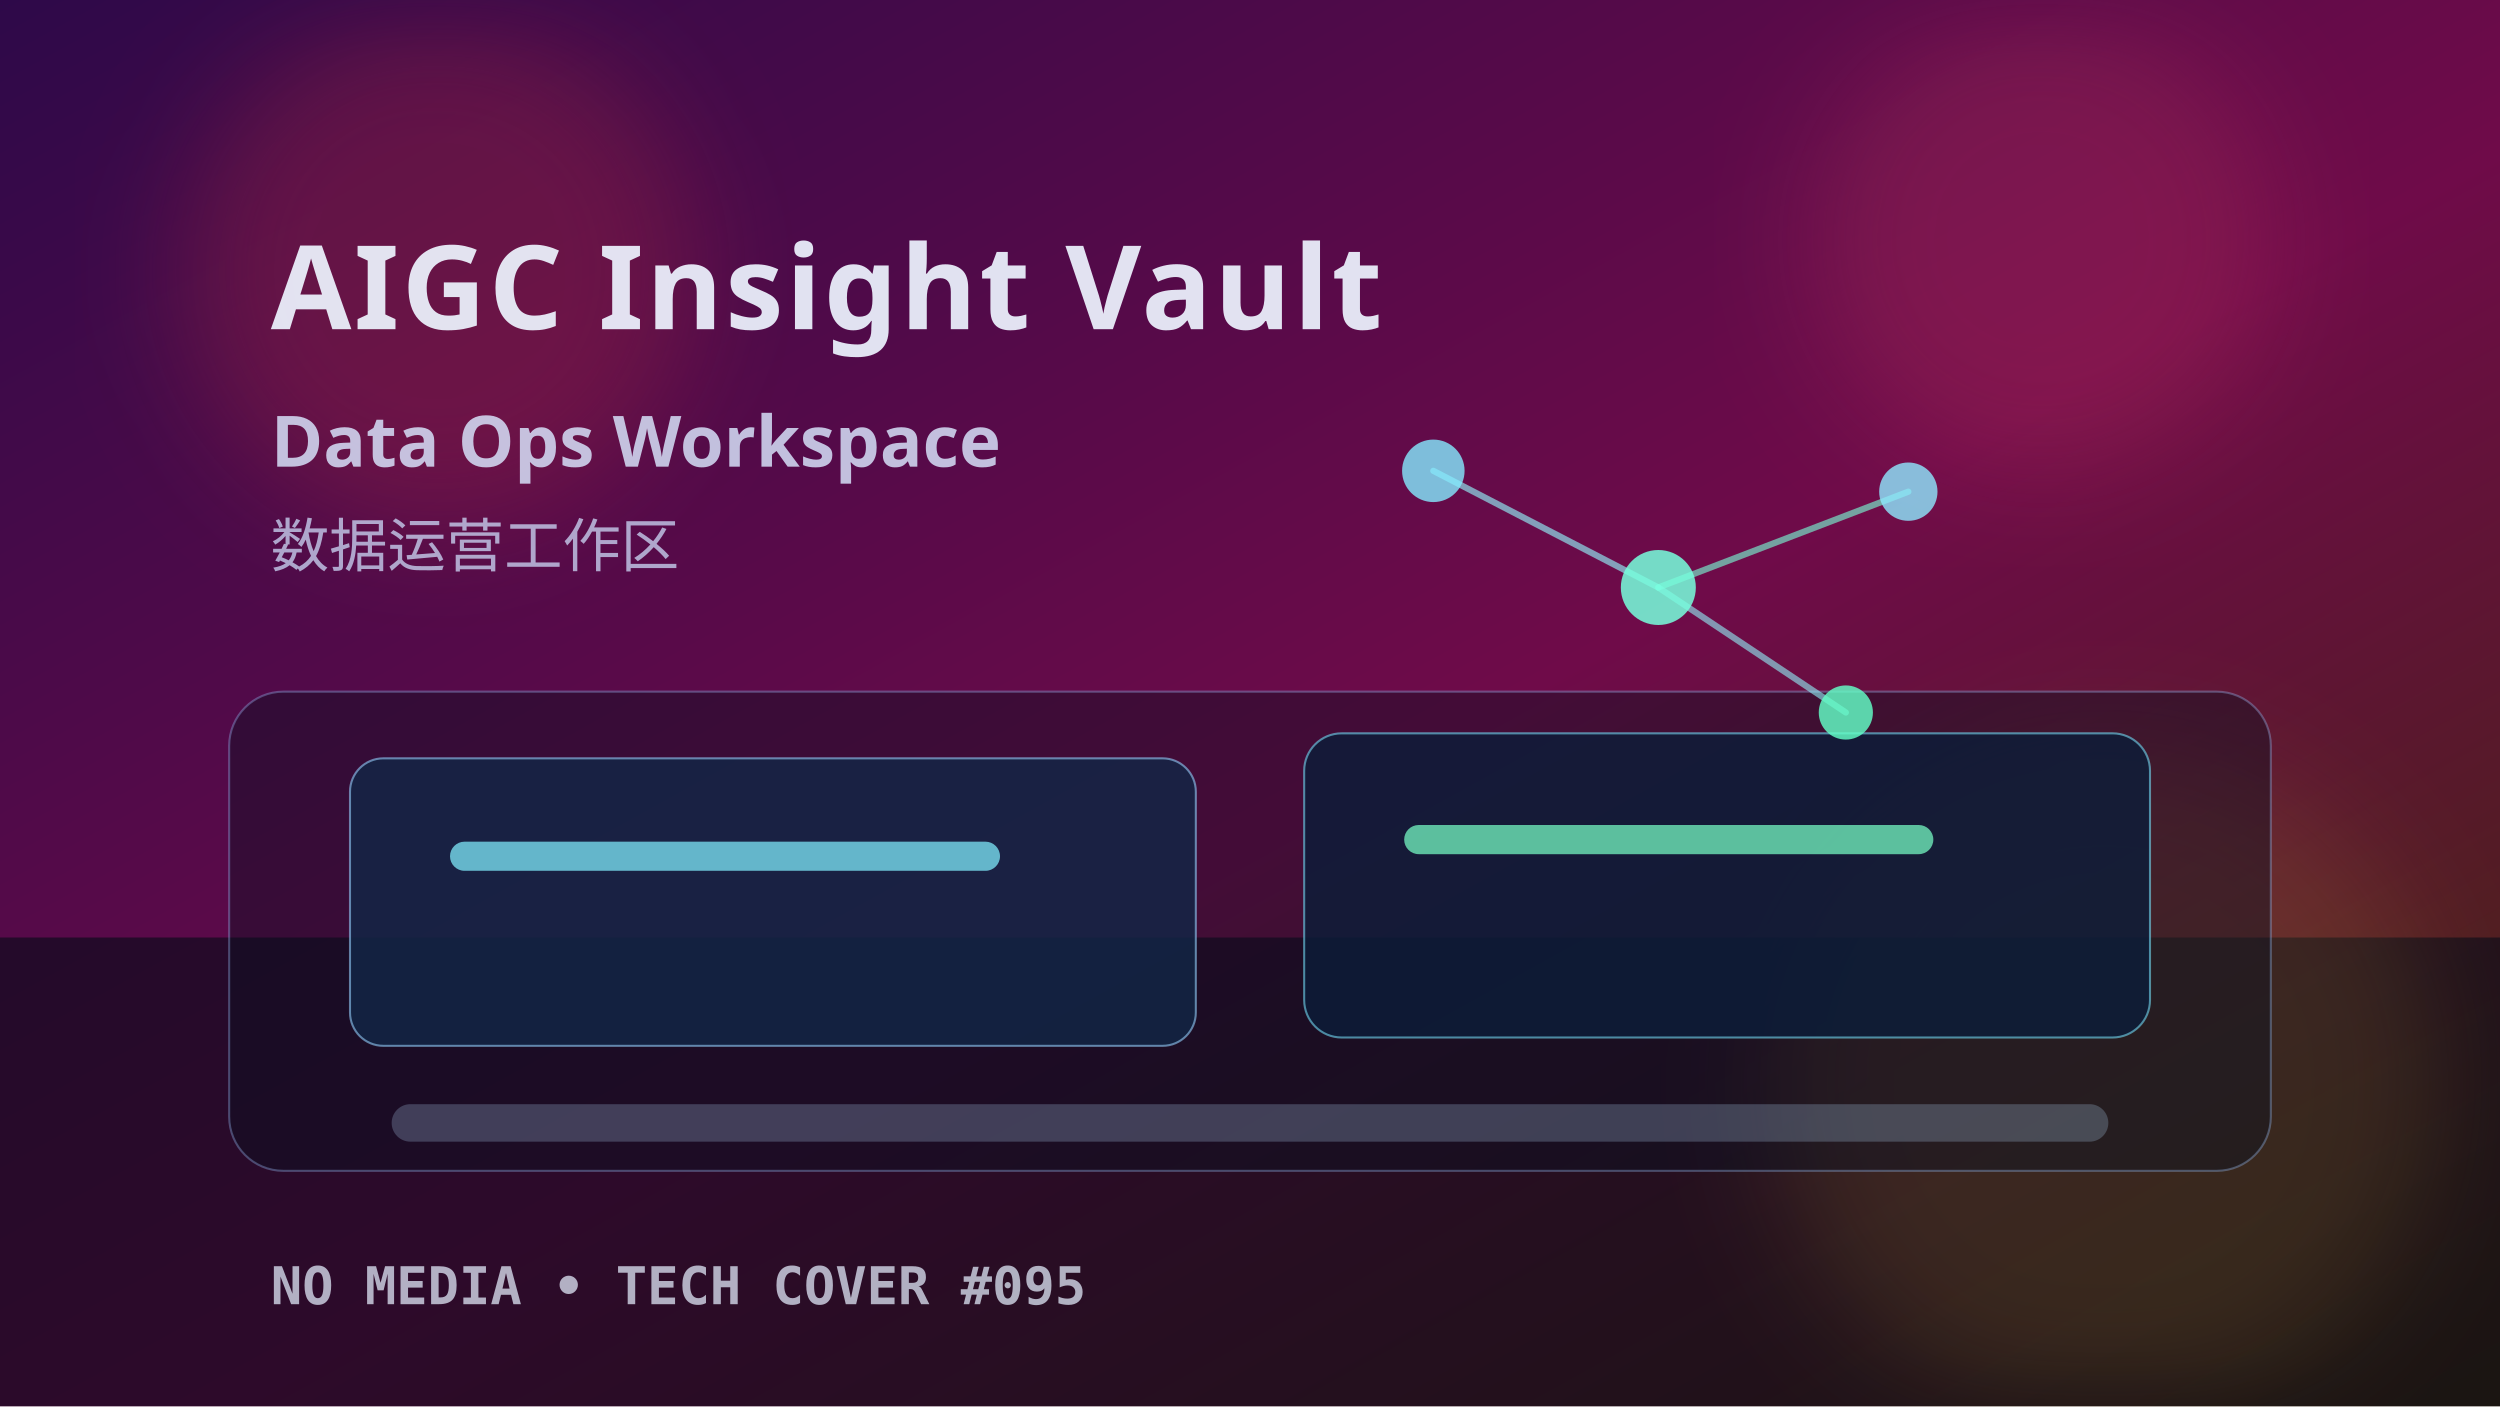
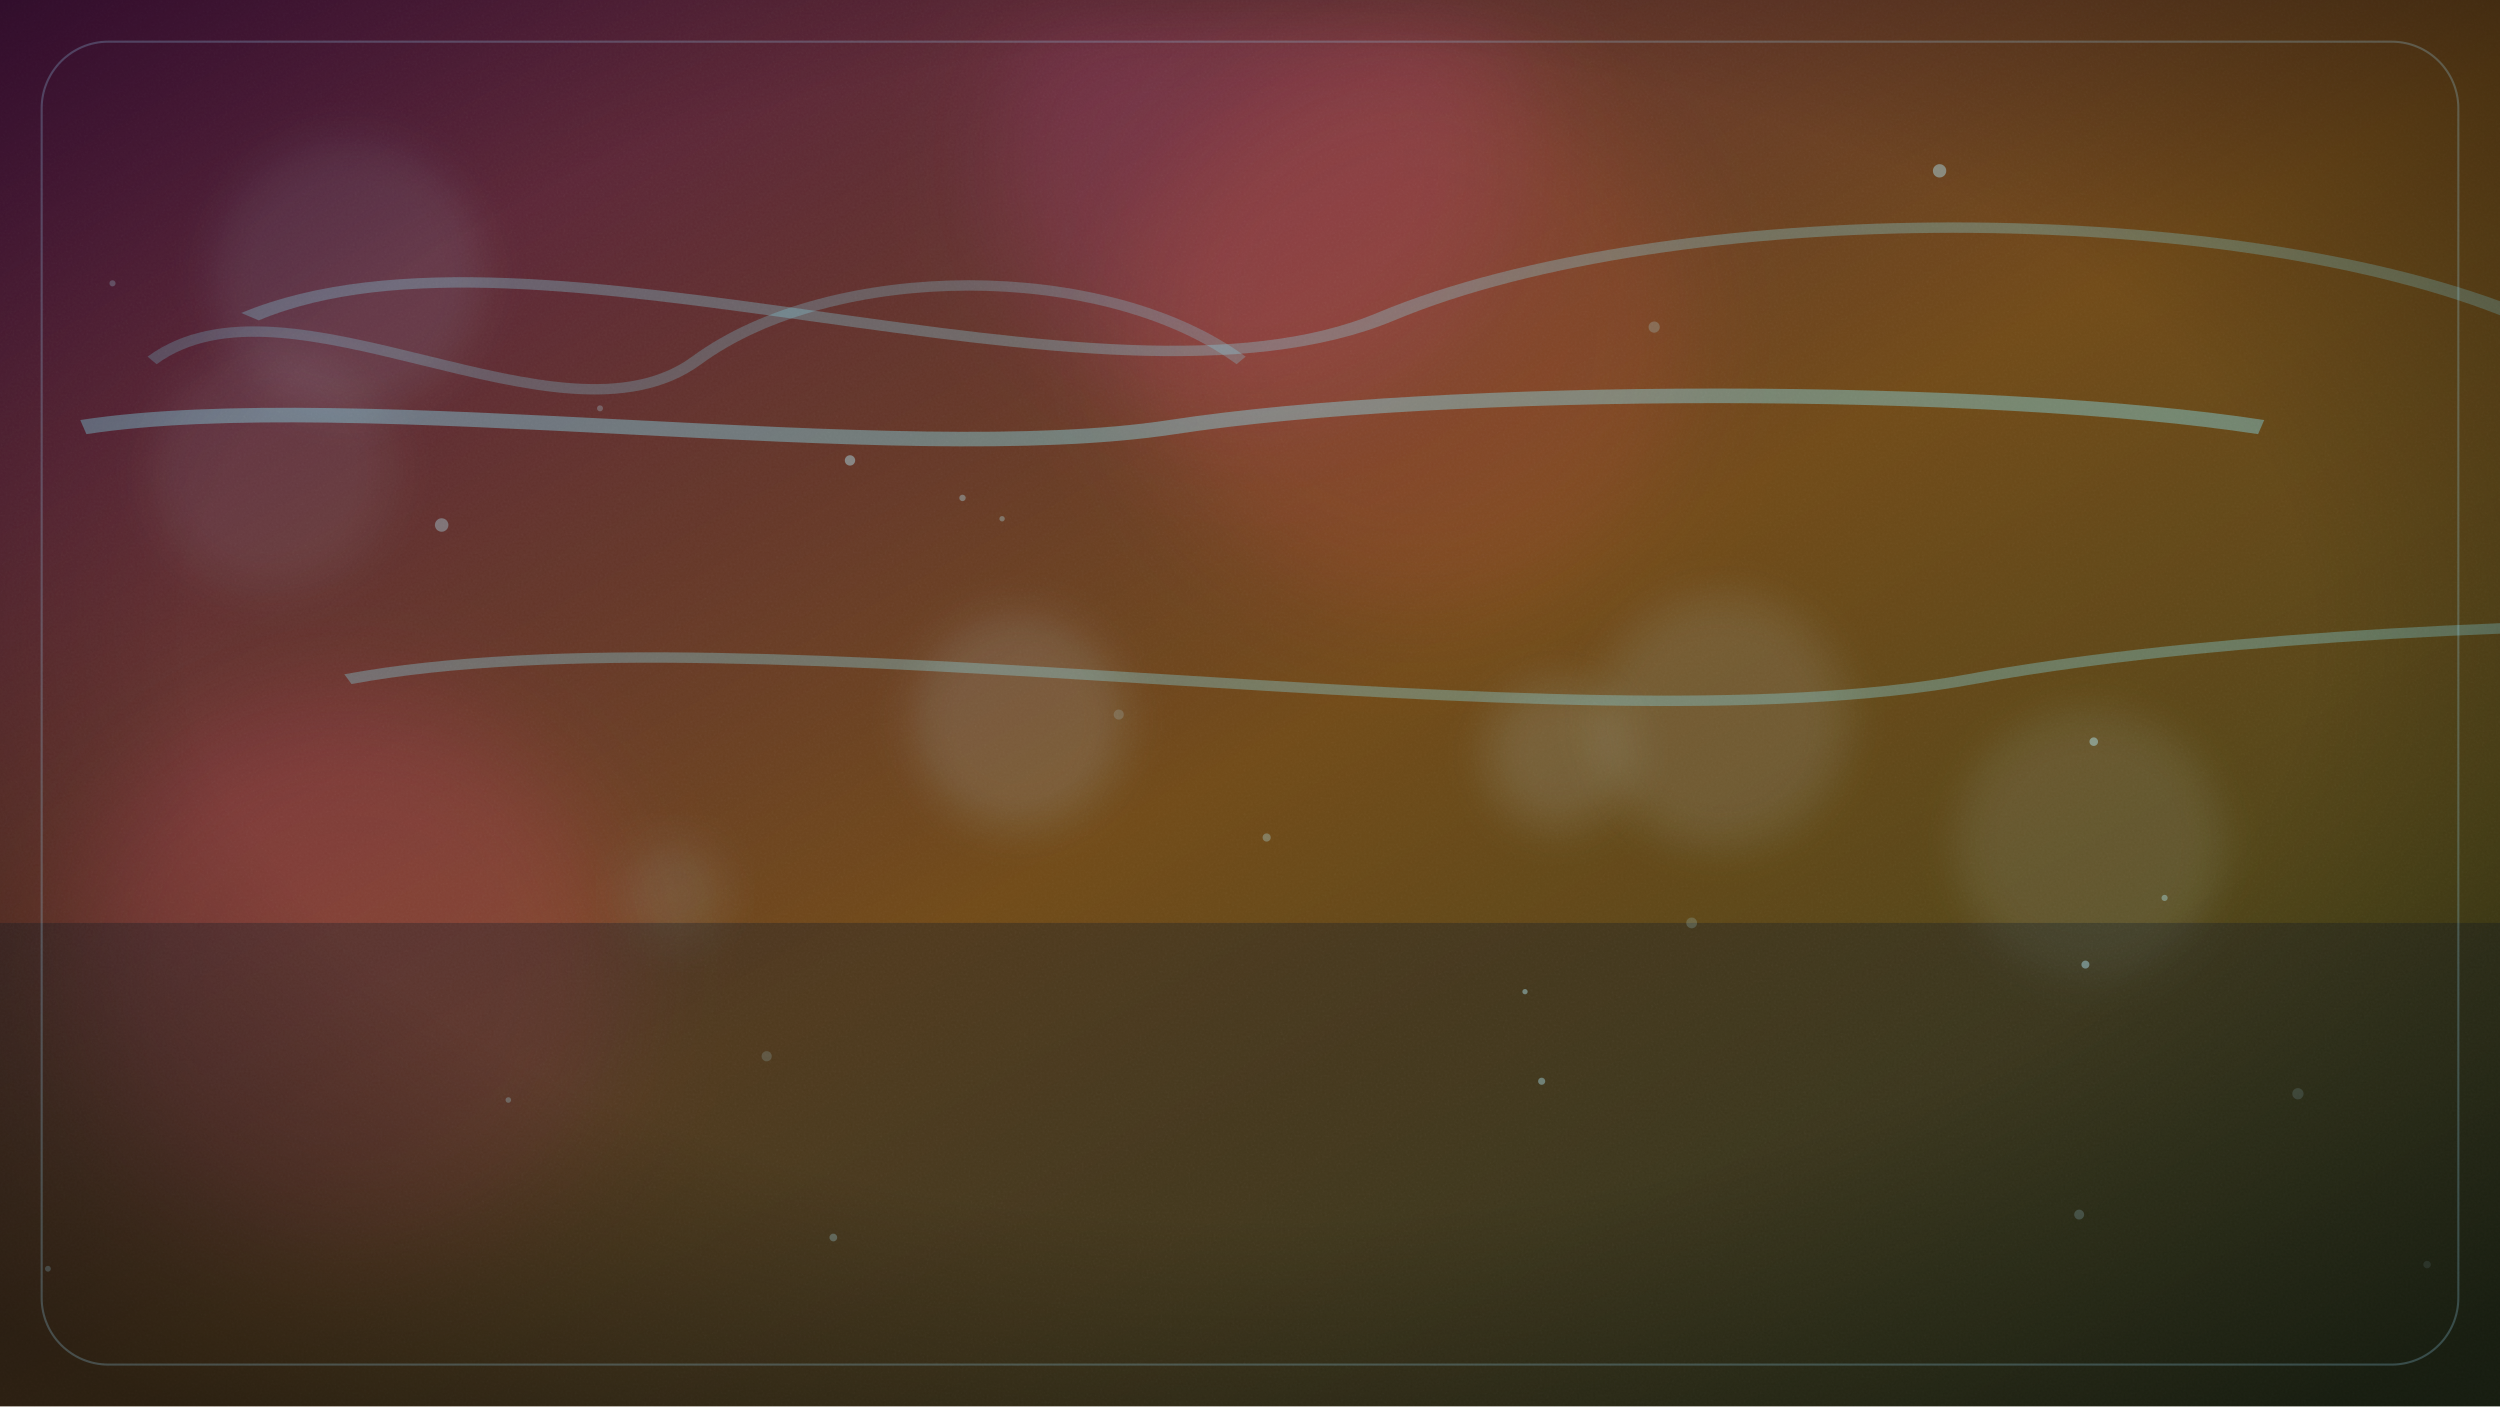
- <svg xmlns="http://www.w3.org/2000/svg" width="1200" height="675" viewBox="0 0 1200 675" role="img" aria-label="AIGC fallback cover 95" data-scene="data-ops">
+ <svg xmlns="http://www.w3.org/2000/svg" width="1200" height="675" viewBox="0 0 1200 675" role="img" aria-label="AIGC fallback cover 95" data-scene="scene-5">
  <defs>
-     <linearGradient id="g95" x1="0" y1="0" x2="1" y2="1">
-       <stop offset="0%" stop-color="hsl(275, 78%, 16%)" />
-       <stop offset="55%" stop-color="hsl(323, 82%, 24%)" />
-       <stop offset="100%" stop-color="hsl(35, 74%, 14%)" />
+     <linearGradient id="bg-95" x1="0" y1="0" x2="1" y2="1">
+       <stop offset="0%" stop-color="hsl(314, 82%, 16%)" />
+       <stop offset="52%" stop-color="hsl(34, 84%, 23%)" />
+       <stop offset="100%" stop-color="hsl(74, 78%, 12%)" />
    </linearGradient>
-     <filter id="blur" x="-20%" y="-20%" width="140%" height="140%">
-       <feGaussianBlur stdDeviation="28" />
+     <filter id="blur-95" x="-25%" y="-25%" width="150%" height="150%">
+       <feGaussianBlur stdDeviation="26" />
    </filter>
+     <filter id="soft-95" x="-25%" y="-25%" width="150%" height="150%">
+       <feGaussianBlur stdDeviation="10" />
+     </filter>
+     <filter id="grain-95" x="0%" y="0%" width="100%" height="100%">
+       <feTurbulence type="fractalNoise" baseFrequency="0.9" numOctaves="2" seed="1235" stitchTiles="stitch" />
+       <feColorMatrix type="saturate" values="0" />
+       <feComponentTransfer>
+         <feFuncA type="table" tableValues="0 0.05" />
+       </feComponentTransfer>
+     </filter>
+     <radialGradient id="vignette-95" cx="50%" cy="45%" r="70%">
+       <stop offset="60%" stop-color="rgba(0,0,0,0)" />
+       <stop offset="100%" stop-color="rgba(0,0,0,0.45)" />
+     </radialGradient>
  </defs>
-   <rect width="1200" height="675" fill="url(#g95)" />
-   <rect y="450" width="1200" height="225" fill="rgba(5, 10, 24, 0.62)" />
-   <circle cx="210" cy="130" r="124" fill="hsl(359, 92%, 60%)" opacity="0.2" filter="url(#blur)" />
-   <circle cx="980" cy="115" r="112" fill="hsl(353, 94%, 66%)" opacity="0.16" filter="url(#blur)" />
-   <circle cx="1010" cy="520" r="160" fill="hsl(45, 90%, 62%)" opacity="0.12" filter="url(#blur)" />
-   <g id="workspace-desk">
-     <rect x="110" y="332" width="980" height="230" rx="26" fill="rgba(8, 16, 32, 0.42)" stroke="rgba(158,198,255,0.34)" />
-     <rect x="168" y="364" width="406" height="138" rx="16" fill="rgba(18, 38, 70, 0.82)" stroke="rgba(150,210,255,0.58)" />
-     <rect x="626" y="352" width="406" height="146" rx="18" fill="rgba(12, 28, 56, 0.82)" stroke="rgba(120,230,255,0.56)" />
-     <rect x="216" y="404" width="264" height="14" rx="7" fill="rgba(130, 240, 255, 0.72)" />
-     <rect x="674" y="396" width="254" height="14" rx="7" fill="rgba(120, 255, 198, 0.72)" />
-     <rect x="188" y="530" width="824" height="18" rx="9" fill="rgba(185, 220, 255, 0.24)" />
+   <rect width="1200" height="675" fill="url(#bg-95)" />
+   <circle cx="603" cy="76" r="126" fill="hsl(314, 92%, 62%)" opacity="0.13" filter="url(#blur-95)" />
+   <circle cx="167" cy="467" r="133" fill="hsl(340, 92%, 62%)" opacity="0.18" filter="url(#blur-95)" />
+   <circle cx="679" cy="159" r="134" fill="hsl(366, 92%, 62%)" opacity="0.16" filter="url(#blur-95)" />
+   <circle cx="324" cy="429" r="25" fill="rgba(210,240,255,0.09)" filter="url(#soft-95)" />
+   <circle cx="167" cy="132" r="65" fill="rgba(210,240,255,0.09)" filter="url(#soft-95)" />
+   <circle cx="489" cy="346" r="51" fill="rgba(210,240,255,0.13)" filter="url(#soft-95)" />
+   <circle cx="131" cy="226" r="58" fill="rgba(210,240,255,0.07)" filter="url(#soft-95)" />
+   <circle cx="748" cy="362" r="35" fill="rgba(210,240,255,0.13)" filter="url(#soft-95)" />
+   <circle cx="1003" cy="405" r="63" fill="rgba(210,240,255,0.10)" filter="url(#soft-95)" />
+   <circle cx="826" cy="346" r="60" fill="rgba(210,240,255,0.11)" filter="url(#soft-95)" />
+   <polygon points="0,675 1200,675 1414,443 -214,443" fill="rgba(8,16,28,0.35)" />
+   <g id="scene-wave">
+     <path d="M 0 326 C 98 290, 294 362, 392 326 S 686 290, 784 326" transform="translate(167,0) scale(1.987286,1)" fill="none" stroke="rgba(132,236,255,0.31)" stroke-width="5" />
+     <path d="M 0 205 C 77.75 185, 233.25 225, 311 205 S 544.25 185, 622 205" transform="translate(40,0) scale(1.680634,1)" fill="none" stroke="rgba(132,236,255,0.38)" stroke-width="7" />
+     <path d="M 0 173 C 51.25 125, 153.75 221, 205 173 S 358.75 125, 410 173" transform="translate(73,0) scale(1.274967,1)" fill="none" stroke="rgba(132,236,255,0.24)" stroke-width="5" />
+     <path d="M 0 152 C 57.25 95, 171.75 209, 229 152 S 400.75 95, 458 152" transform="translate(120,0) scale(2.380452,1)" fill="none" stroke="rgba(132,236,255,0.28)" stroke-width="5" />
  </g>
-   <g id="ai-network" stroke-linecap="round">
-     <line x1="688" y1="226" x2="796" y2="282" stroke="rgba(147, 250, 255, 0.62)" stroke-width="3" />
-     <line x1="796" y1="282" x2="916" y2="236" stroke="rgba(120, 255, 214, 0.62)" stroke-width="3" />
-     <line x1="796" y1="282" x2="886" y2="342" stroke="rgba(147, 250, 255, 0.58)" stroke-width="3" />
-     <circle cx="688" cy="226" r="15" fill="rgba(132, 235, 255, 0.8)" />
-     <circle cx="796" cy="282" r="18" fill="rgba(119, 255, 221, 0.85)" />
-     <circle cx="916" cy="236" r="14" fill="rgba(143, 232, 255, 0.8)" />
-     <circle cx="886" cy="342" r="13" fill="rgba(99, 255, 199, 0.82)" />
+   <g id="scene-sparkles">
+     <circle cx="244" cy="528" r="1.34" fill="rgba(180,240,255,0.27)" />
+     <circle cx="732" cy="476" r="1.27" fill="rgba(180,240,255,0.42)" />
+     <circle cx="740" cy="519" r="1.72" fill="rgba(180,240,255,0.39)" />
+     <circle cx="212" cy="252" r="3.24" fill="rgba(180,240,255,0.35)" />
+     <circle cx="794" cy="157" r="2.70" fill="rgba(180,240,255,0.22)" />
+     <circle cx="288" cy="196" r="1.44" fill="rgba(180,240,255,0.25)" />
+     <circle cx="462" cy="239" r="1.55" fill="rgba(180,240,255,0.34)" />
+     <circle cx="931" cy="82" r="3.21" fill="rgba(180,240,255,0.43)" />
+     <circle cx="1005" cy="356" r="2.05" fill="rgba(180,240,255,0.44)" />
+     <circle cx="608" cy="402" r="1.96" fill="rgba(180,240,255,0.30)" />
+     <circle cx="23" cy="609" r="1.41" fill="rgba(180,240,255,0.36)" />
+     <circle cx="1039" cy="431" r="1.49" fill="rgba(180,240,255,0.37)" />
+     <circle cx="1103" cy="525" r="2.71" fill="rgba(180,240,255,0.17)" />
+     <circle cx="481" cy="249" r="1.30" fill="rgba(180,240,255,0.31)" />
+     <circle cx="1001" cy="463" r="1.92" fill="rgba(180,240,255,0.43)" />
+     <circle cx="812" cy="443" r="2.59" fill="rgba(180,240,255,0.19)" />
+     <circle cx="1165" cy="607" r="1.80" fill="rgba(180,240,255,0.15)" />
+     <circle cx="368" cy="507" r="2.44" fill="rgba(180,240,255,0.17)" />
+     <circle cx="537" cy="343" r="2.43" fill="rgba(180,240,255,0.17)" />
+     <circle cx="400" cy="594" r="1.86" fill="rgba(180,240,255,0.29)" />
+     <circle cx="54" cy="136" r="1.47" fill="rgba(180,240,255,0.29)" />
+     <circle cx="998" cy="583" r="2.38" fill="rgba(180,240,255,0.24)" />
+     <circle cx="408" cy="221" r="2.49" fill="rgba(180,240,255,0.42)" />
  </g>
-   <text x="130" y="158" fill="rgba(238,244,255,0.92)" font-family="'Segoe UI', 'PingFang SC', 'Microsoft YaHei', sans-serif" font-size="56" font-weight="700" letter-spacing="1.2">AIGC Insight Vault</text>
-   <text x="130" y="224" fill="rgba(218,232,255,0.82)" font-family="'Segoe UI', 'PingFang SC', 'Microsoft YaHei', sans-serif" font-size="34" font-weight="600">Data Ops Workspace</text>
-   <text x="130" y="272" fill="rgba(210,226,255,0.72)" font-family="'Segoe UI', 'PingFang SC', 'Microsoft YaHei', sans-serif" font-size="28" font-weight="500">数据运营工作区</text>
-   <text x="130" y="626" fill="rgba(230,240,255,0.72)" font-family="'JetBrains Mono', 'Menlo', monospace" font-size="25" font-weight="600">NO MEDIA • TECH COVER #095</text>
+   <rect width="1200" height="675" fill="rgba(190,220,255,0.06)" />
+   <rect width="1200" height="675" filter="url(#grain-95)" />
+   <rect width="1200" height="675" fill="url(#vignette-95)" />
+   <rect x="20" y="20" width="1160" height="635" rx="32" fill="none" stroke="rgba(155,220,255,0.24)" />
</svg>
